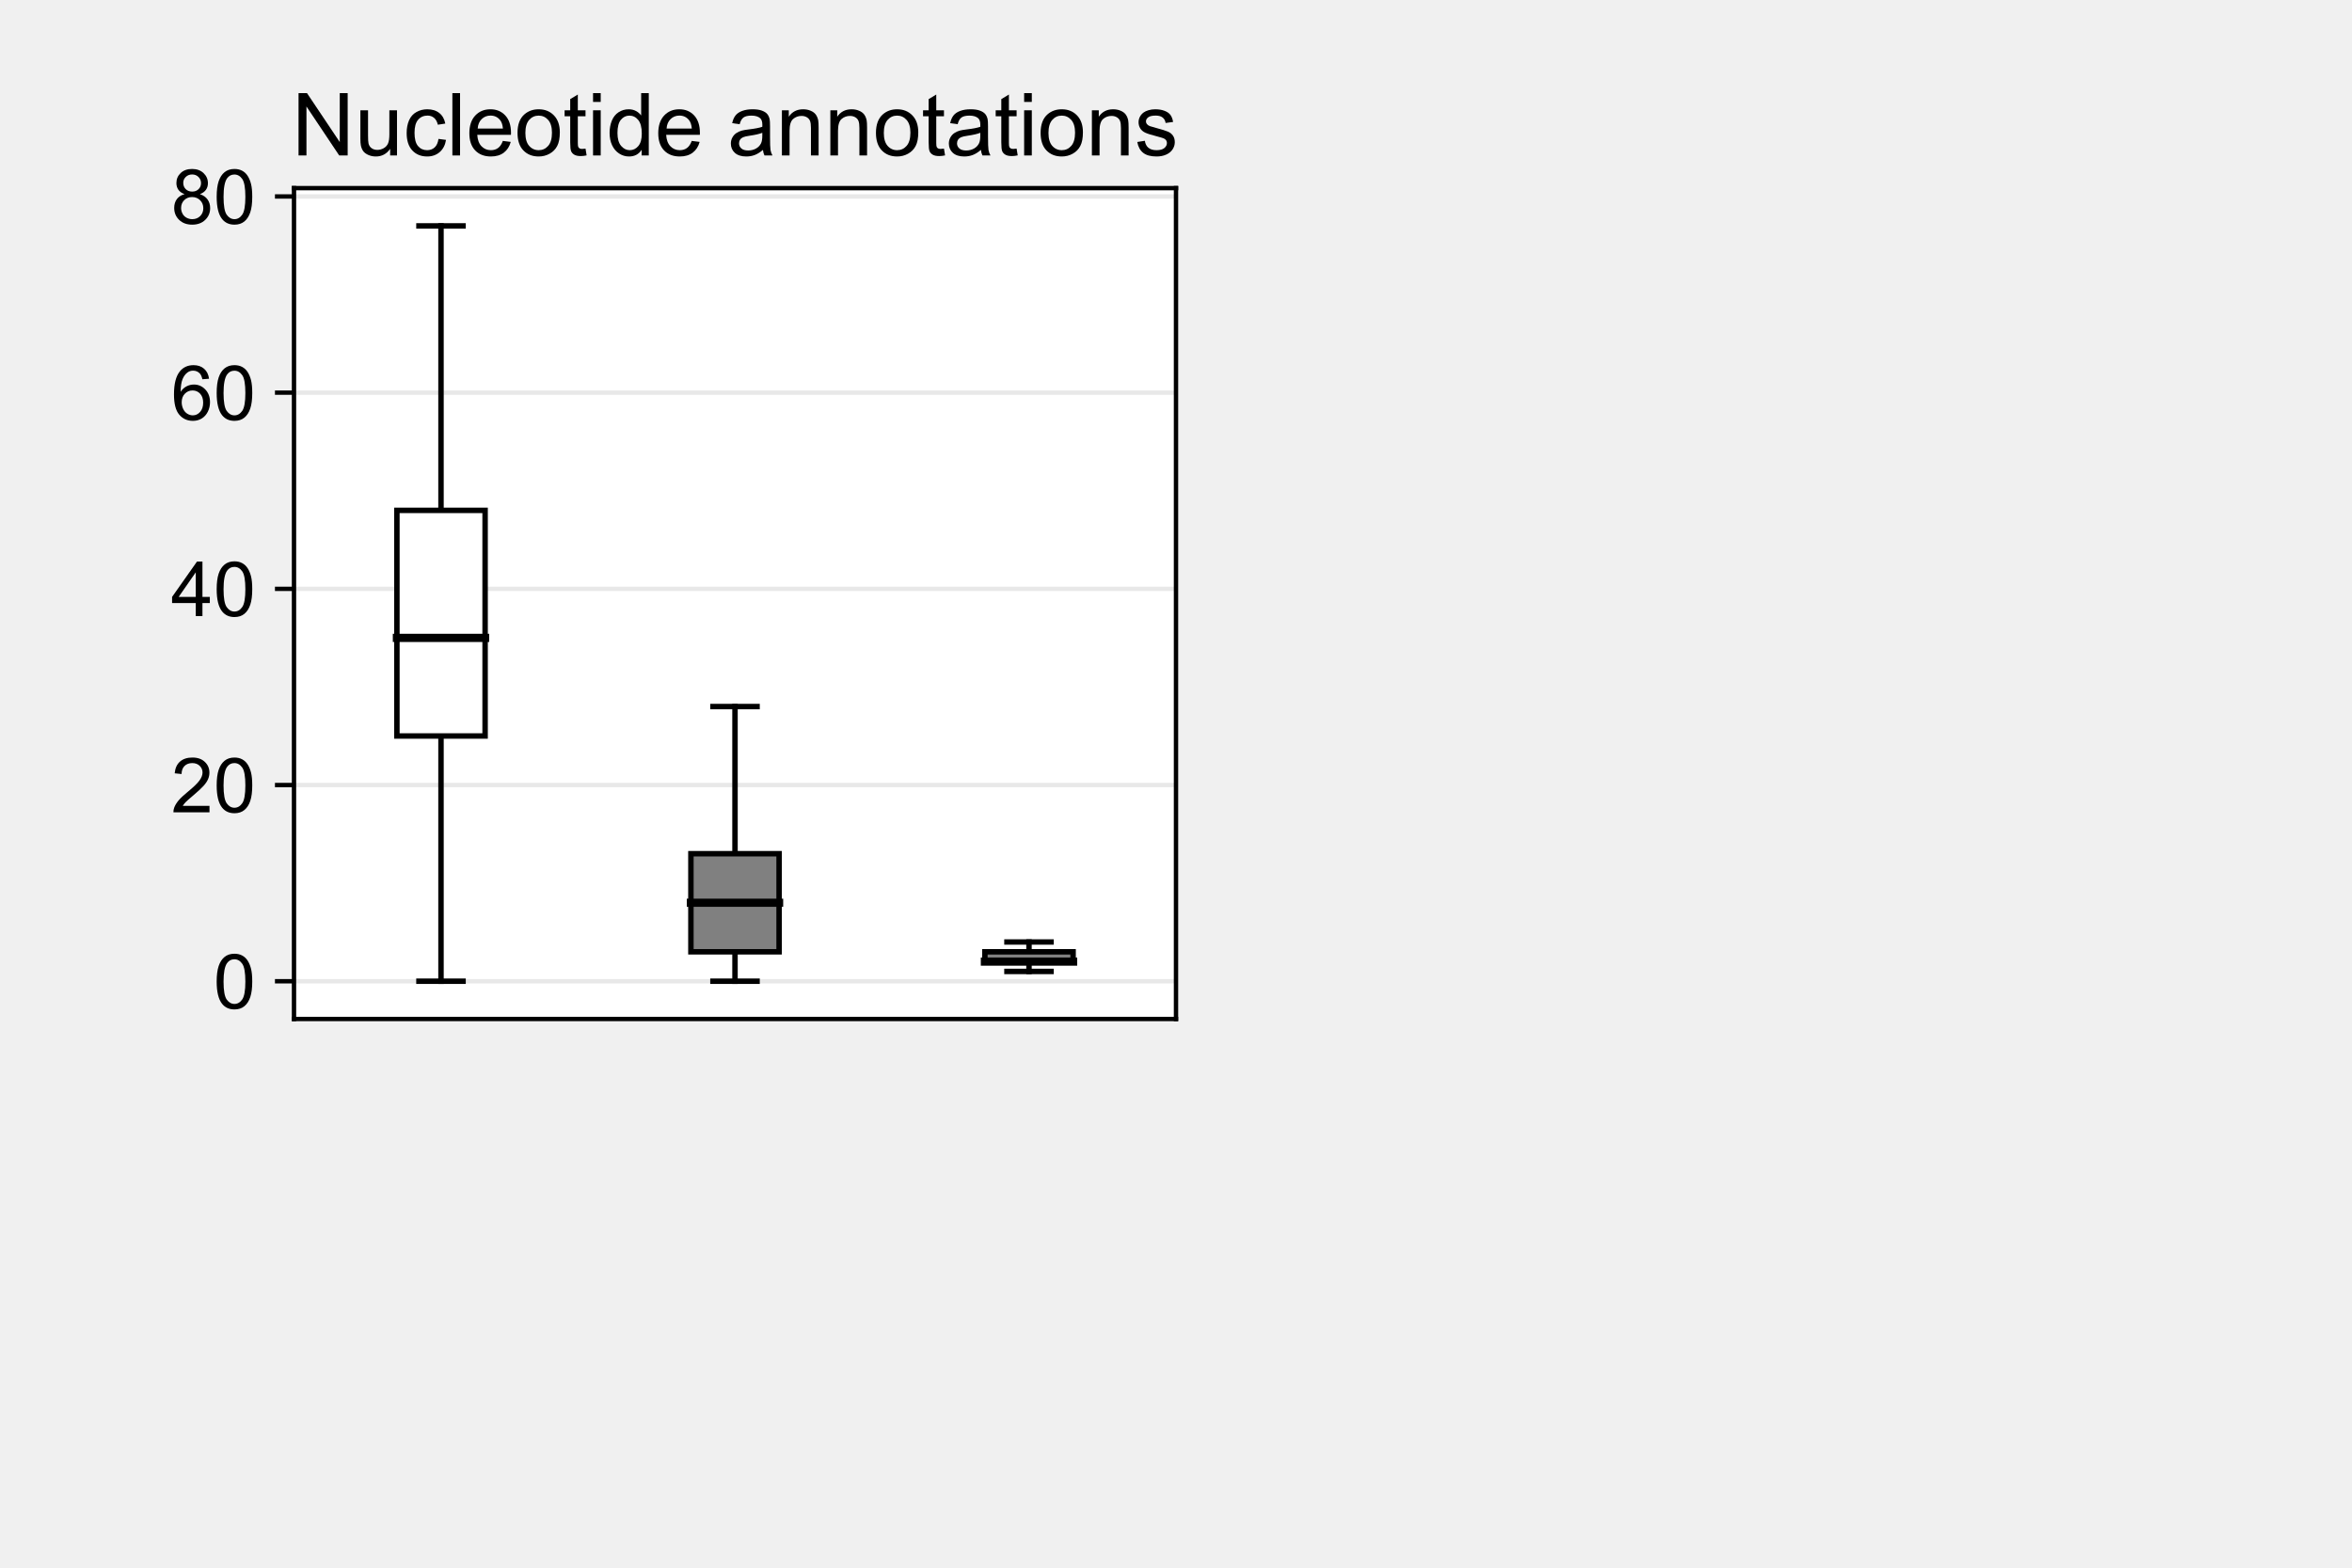
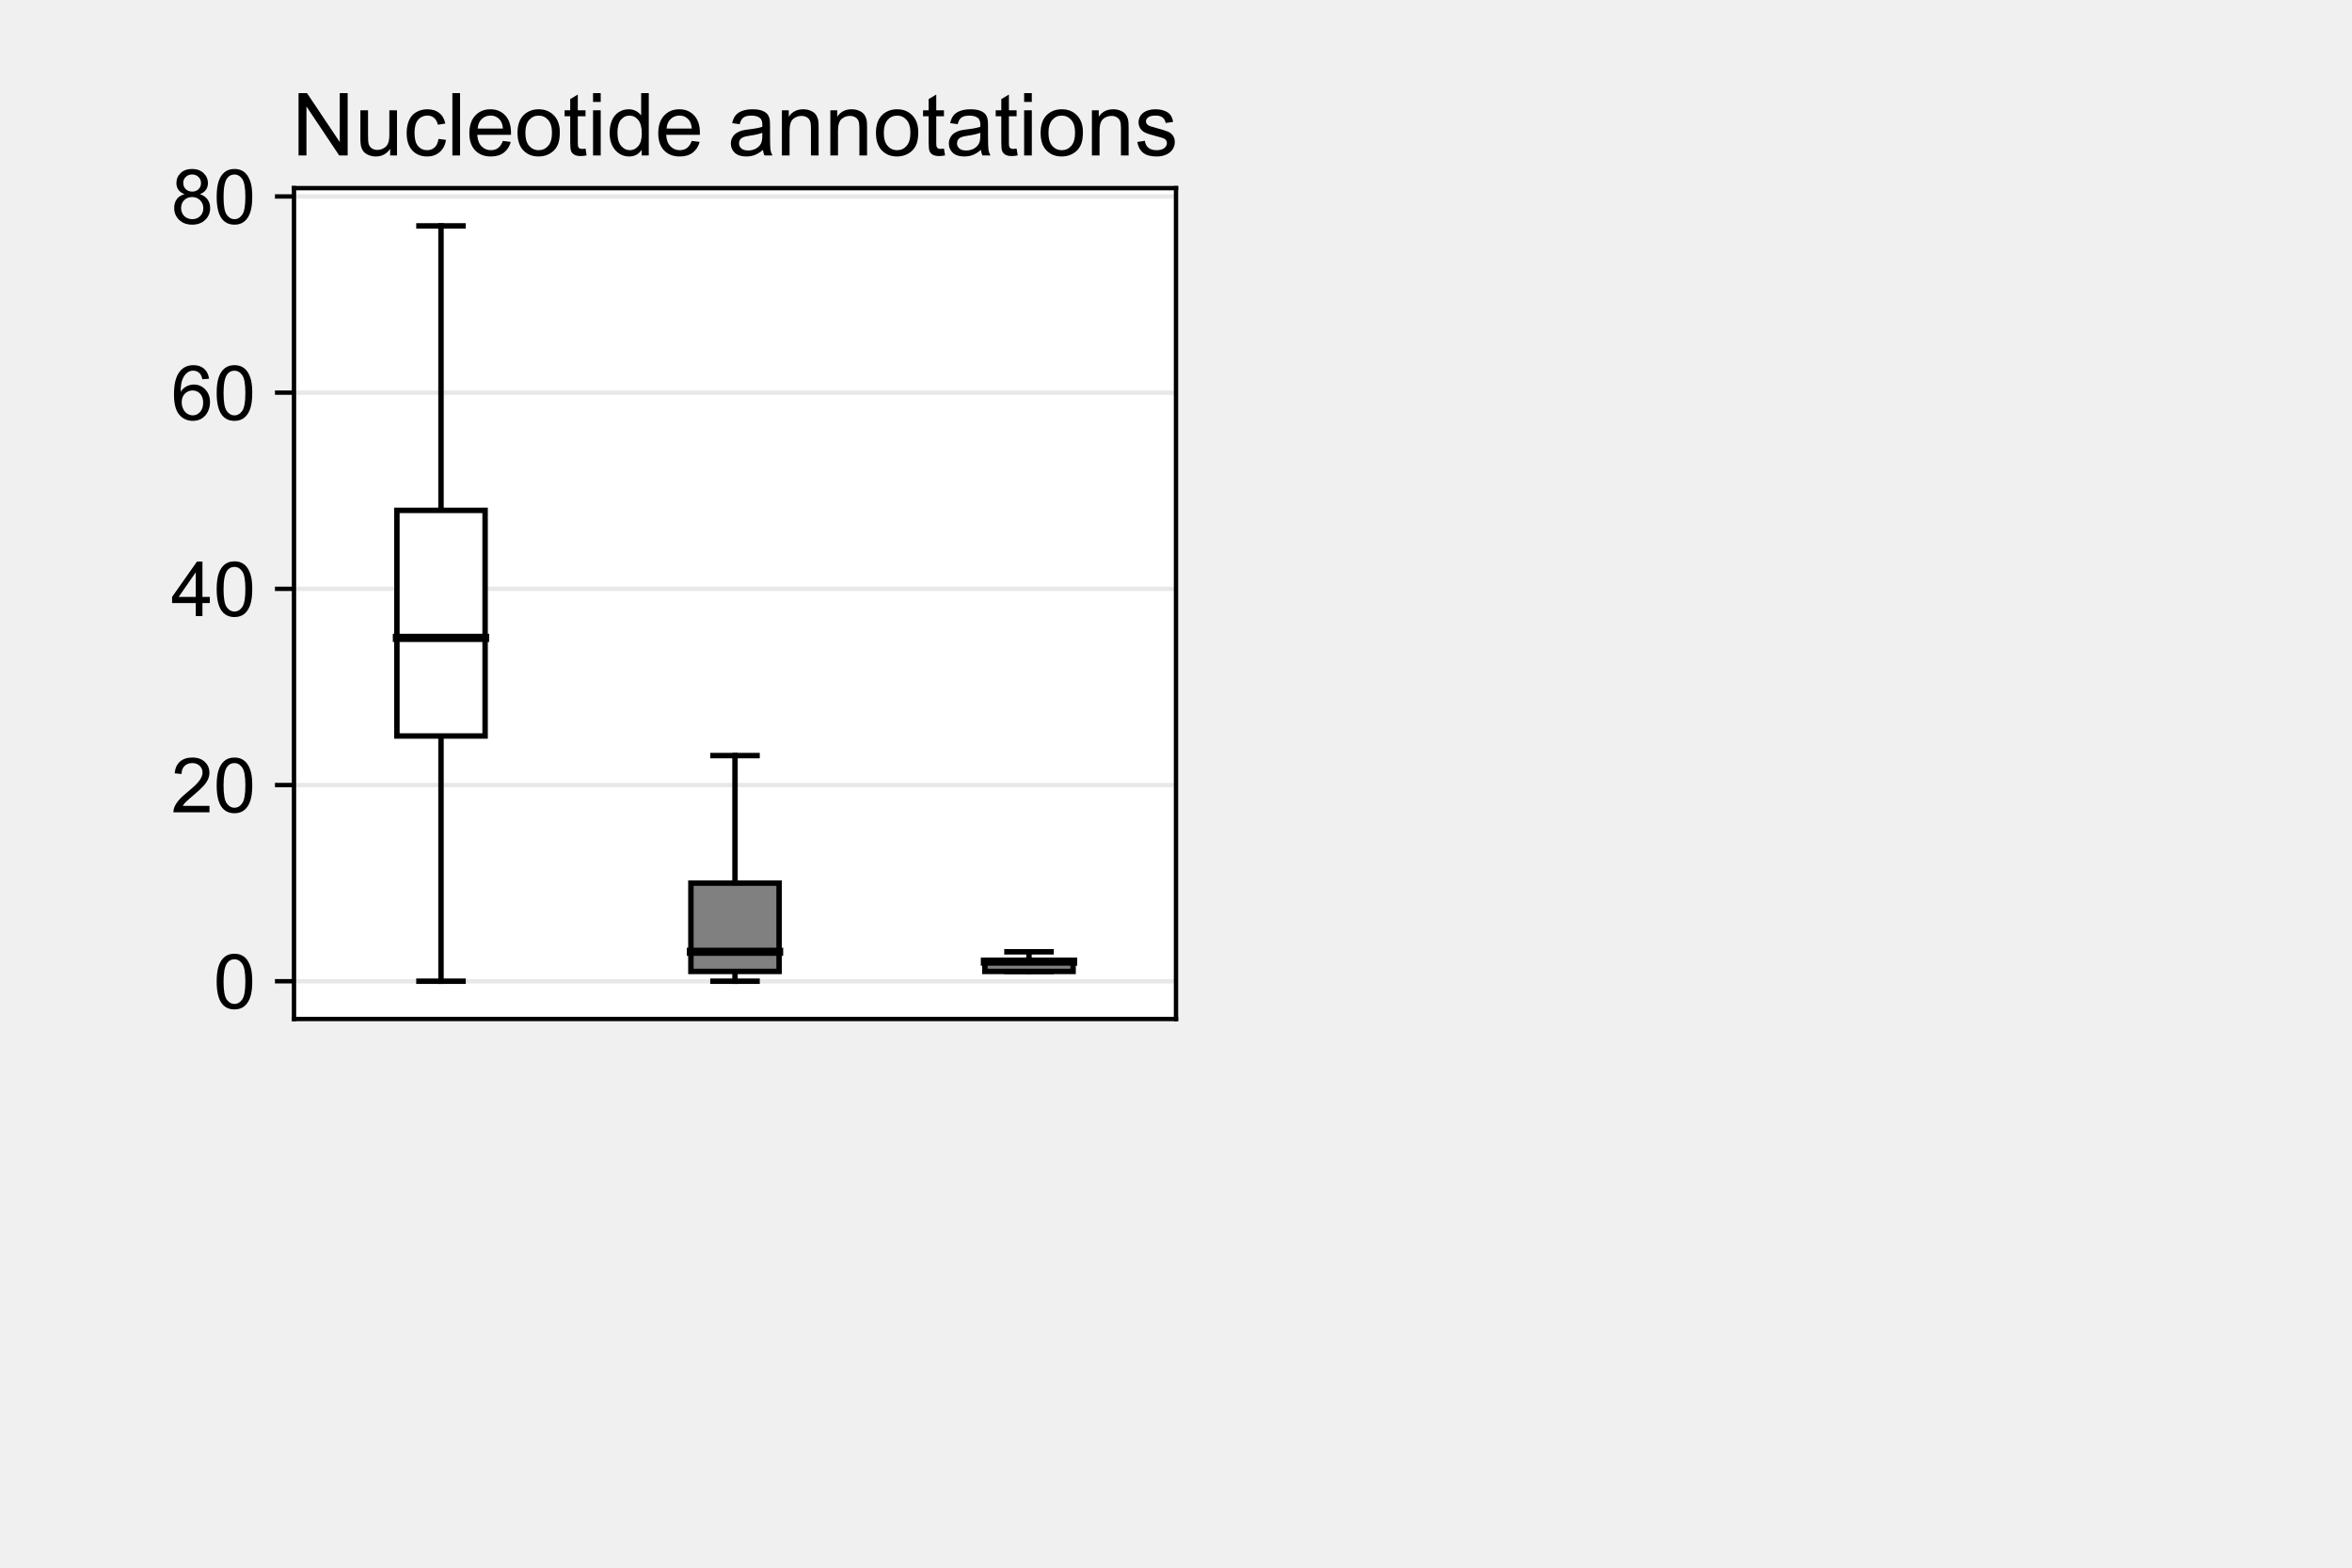
<svg xmlns="http://www.w3.org/2000/svg" xmlns:xlink="http://www.w3.org/1999/xlink" height="288pt" version="1.1" viewBox="0 0 432 288" width="432pt">
  <defs>
    <style type="text/css">*{stroke-linecap:butt;stroke-linejoin:round;}</style>
  </defs>
  <g id="figure_1">
    <g id="patch_1">
      <path d="M 0 288  L 432 288  L 432 0  L 0 0  z " style="fill:none;" />
    </g>
    <g id="axes_1">
      <g id="patch_2">
        <path d="M 54 187.2  L 216 187.2  L 216 34.56  L 54 34.56  z " style="fill:#ffffff;" />
      </g>
      <g id="matplotlib.axis_1">
        <g id="ytick_1">
          <g id="line2d_1">
-             <path clip-path="url(#pa47b171965)" d="M 54 180.262  L 216 180.262  " style="fill:none;stroke:#d3d3d3;stroke-linecap:square;stroke-opacity:0.5;stroke-width:0.8;" />
+             <path clip-path="url(#pe9d1d746b1)" d="M 54 180.262  L 216 180.262  " style="fill:none;stroke:#d3d3d3;stroke-linecap:square;stroke-opacity:0.5;stroke-width:0.8;" />
          </g>
          <g id="line2d_2">
            <defs>
-               <path d="M 0 0  L -3.5 0  " id="m16a229ba0d" style="stroke:#000000;stroke-width:0.8;" />
+               <path d="M 0 0  L -3.5 0  " id="m74e755e98b" style="stroke:#000000;stroke-width:0.8;" />
            </defs>
            <g>
-               <use style="stroke:#000000;stroke-width:0.8;" x="54" xlink:href="#m16a229ba0d" y="180.262" />
+               <use style="stroke:#000000;stroke-width:0.8;" x="54" xlink:href="#m74e755e98b" y="180.262" />
            </g>
          </g>
          <g id="text_1">
            <g transform="translate(39.21469 185.2723)scale(0.14 -0.14)">
              <defs>
                <path d="M 4.156 35.297  Q 4.156 48 6.766 55.734  Q 9.375 63.484 14.516 67.672  Q 19.672 71.875 27.484 71.875  Q 33.25 71.875 37.594 69.547  Q 41.938 67.234 44.766 62.859  Q 47.609 58.5 49.219 52.219  Q 50.828 45.953 50.828 35.297  Q 50.828 22.703 48.234 14.969  Q 45.656 7.234 40.5 3  Q 35.359 -1.219 27.484 -1.219  Q 17.141 -1.219 11.234 6.203  Q 4.156 15.141 4.156 35.297  z M 13.188 35.297  Q 13.188 17.672 17.312 11.828  Q 21.438 6 27.484 6  Q 33.547 6 37.672 11.859  Q 41.797 17.719 41.797 35.297  Q 41.797 52.984 37.672 58.781  Q 33.547 64.594 27.391 64.594  Q 21.344 64.594 17.719 59.469  Q 13.188 52.938 13.188 35.297  z " id="ArialMT-48" />
              </defs>
              <use xlink:href="#ArialMT-48" />
            </g>
          </g>
        </g>
        <g id="ytick_2">
          <g id="line2d_3">
-             <path clip-path="url(#pa47b171965)" d="M 54 144.219  L 216 144.219  " style="fill:none;stroke:#d3d3d3;stroke-linecap:square;stroke-opacity:0.5;stroke-width:0.8;" />
+             <path clip-path="url(#pe9d1d746b1)" d="M 54 144.219  L 216 144.219  " style="fill:none;stroke:#d3d3d3;stroke-linecap:square;stroke-opacity:0.5;stroke-width:0.8;" />
          </g>
          <g id="line2d_4">
            <g>
-               <use style="stroke:#000000;stroke-width:0.8;" x="54" xlink:href="#m16a229ba0d" y="144.219" />
+               <use style="stroke:#000000;stroke-width:0.8;" x="54" xlink:href="#m74e755e98b" y="144.219" />
            </g>
          </g>
          <g id="text_2">
            <g transform="translate(31.42938 149.2298)scale(0.14 -0.14)">
              <defs>
                <path d="M 50.344 8.453  L 50.344 0  L 3.031 0  Q 2.938 3.172 4.047 6.109  Q 5.859 10.938 9.828 15.625  Q 13.812 20.312 21.344 26.469  Q 33.016 36.031 37.109 41.625  Q 41.219 47.219 41.219 52.203  Q 41.219 57.422 37.469 61  Q 33.734 64.594 27.734 64.594  Q 21.391 64.594 17.578 60.781  Q 13.766 56.984 13.719 50.25  L 4.688 51.172  Q 5.609 61.281 11.656 66.578  Q 17.719 71.875 27.938 71.875  Q 38.234 71.875 44.234 66.156  Q 50.25 60.453 50.25 52  Q 50.25 47.703 48.484 43.547  Q 46.734 39.406 42.656 34.812  Q 38.578 30.219 29.109 22.219  Q 21.188 15.578 18.938 13.203  Q 16.703 10.844 15.234 8.453  z " id="ArialMT-50" />
              </defs>
              <use xlink:href="#ArialMT-50" />
              <use x="55.615" xlink:href="#ArialMT-48" />
            </g>
          </g>
        </g>
        <g id="ytick_3">
          <g id="line2d_5">
-             <path clip-path="url(#pa47b171965)" d="M 54 108.177  L 216 108.177  " style="fill:none;stroke:#d3d3d3;stroke-linecap:square;stroke-opacity:0.5;stroke-width:0.8;" />
+             <path clip-path="url(#pe9d1d746b1)" d="M 54 108.177  L 216 108.177  " style="fill:none;stroke:#d3d3d3;stroke-linecap:square;stroke-opacity:0.5;stroke-width:0.8;" />
          </g>
          <g id="line2d_6">
            <g>
-               <use style="stroke:#000000;stroke-width:0.8;" x="54" xlink:href="#m16a229ba0d" y="108.177" />
+               <use style="stroke:#000000;stroke-width:0.8;" x="54" xlink:href="#m74e755e98b" y="108.177" />
            </g>
          </g>
          <g id="text_3">
            <g transform="translate(31.42938 113.1873)scale(0.14 -0.14)">
              <defs>
                <path d="M 32.328 0  L 32.328 17.141  L 1.266 17.141  L 1.266 25.203  L 33.938 71.578  L 41.109 71.578  L 41.109 25.203  L 50.781 25.203  L 50.781 17.141  L 41.109 17.141  L 41.109 0  z M 32.328 25.203  L 32.328 57.469  L 9.906 25.203  z " id="ArialMT-52" />
              </defs>
              <use xlink:href="#ArialMT-52" />
              <use x="55.615" xlink:href="#ArialMT-48" />
            </g>
          </g>
        </g>
        <g id="ytick_4">
          <g id="line2d_7">
-             <path clip-path="url(#pa47b171965)" d="M 54 72.134  L 216 72.134  " style="fill:none;stroke:#d3d3d3;stroke-linecap:square;stroke-opacity:0.5;stroke-width:0.8;" />
+             <path clip-path="url(#pe9d1d746b1)" d="M 54 72.134  L 216 72.134  " style="fill:none;stroke:#d3d3d3;stroke-linecap:square;stroke-opacity:0.5;stroke-width:0.8;" />
          </g>
          <g id="line2d_8">
            <g>
-               <use style="stroke:#000000;stroke-width:0.8;" x="54" xlink:href="#m16a229ba0d" y="72.134" />
+               <use style="stroke:#000000;stroke-width:0.8;" x="54" xlink:href="#m74e755e98b" y="72.134" />
            </g>
          </g>
          <g id="text_4">
            <g transform="translate(31.42938 77.14478)scale(0.14 -0.14)">
              <defs>
                <path d="M 49.75 54.047  L 41.016 53.375  Q 39.844 58.547 37.703 60.891  Q 34.125 64.656 28.906 64.656  Q 24.703 64.656 21.531 62.312  Q 17.391 59.281 14.984 53.469  Q 12.594 47.656 12.5 36.922  Q 15.672 41.75 20.266 44.094  Q 24.859 46.438 29.891 46.438  Q 38.672 46.438 44.844 39.969  Q 51.031 33.5 51.031 23.25  Q 51.031 16.5 48.125 10.719  Q 45.219 4.938 40.141 1.859  Q 35.062 -1.219 28.609 -1.219  Q 17.625 -1.219 10.688 6.859  Q 3.766 14.938 3.766 33.5  Q 3.766 54.25 11.422 63.672  Q 18.109 71.875 29.438 71.875  Q 37.891 71.875 43.281 67.141  Q 48.688 62.406 49.75 54.047  z M 13.875 23.188  Q 13.875 18.656 15.797 14.5  Q 17.719 10.359 21.188 8.172  Q 24.656 6 28.469 6  Q 34.031 6 38.031 10.484  Q 42.047 14.984 42.047 22.703  Q 42.047 30.125 38.078 34.391  Q 34.125 38.672 28.125 38.672  Q 22.172 38.672 18.016 34.391  Q 13.875 30.125 13.875 23.188  z " id="ArialMT-54" />
              </defs>
              <use xlink:href="#ArialMT-54" />
              <use x="55.615" xlink:href="#ArialMT-48" />
            </g>
          </g>
        </g>
        <g id="ytick_5">
          <g id="line2d_9">
-             <path clip-path="url(#pa47b171965)" d="M 54 36.092  L 216 36.092  " style="fill:none;stroke:#d3d3d3;stroke-linecap:square;stroke-opacity:0.5;stroke-width:0.8;" />
+             <path clip-path="url(#pe9d1d746b1)" d="M 54 36.092  L 216 36.092  " style="fill:none;stroke:#d3d3d3;stroke-linecap:square;stroke-opacity:0.5;stroke-width:0.8;" />
          </g>
          <g id="line2d_10">
            <g>
-               <use style="stroke:#000000;stroke-width:0.8;" x="54" xlink:href="#m16a229ba0d" y="36.092" />
+               <use style="stroke:#000000;stroke-width:0.8;" x="54" xlink:href="#m74e755e98b" y="36.092" />
            </g>
          </g>
          <g id="text_5">
            <g transform="translate(31.42938 41.10227)scale(0.14 -0.14)">
              <defs>
                <path d="M 17.672 38.812  Q 12.203 40.828 9.562 44.531  Q 6.938 48.25 6.938 53.422  Q 6.938 61.234 12.547 66.547  Q 18.172 71.875 27.484 71.875  Q 36.859 71.875 42.578 66.422  Q 48.297 60.984 48.297 53.172  Q 48.297 48.188 45.672 44.5  Q 43.062 40.828 37.75 38.812  Q 44.344 36.672 47.781 31.875  Q 51.219 27.094 51.219 20.453  Q 51.219 11.281 44.719 5.031  Q 38.234 -1.219 27.641 -1.219  Q 17.047 -1.219 10.547 5.047  Q 4.047 11.328 4.047 20.703  Q 4.047 27.688 7.594 32.391  Q 11.141 37.109 17.672 38.812  z M 15.922 53.719  Q 15.922 48.641 19.188 45.406  Q 22.469 42.188 27.688 42.188  Q 32.766 42.188 36.016 45.375  Q 39.266 48.578 39.266 53.219  Q 39.266 58.062 35.906 61.359  Q 32.562 64.656 27.594 64.656  Q 22.562 64.656 19.234 61.422  Q 15.922 58.203 15.922 53.719  z M 13.094 20.656  Q 13.094 16.891 14.875 13.375  Q 16.656 9.859 20.172 7.922  Q 23.688 6 27.734 6  Q 34.031 6 38.125 10.047  Q 42.234 14.109 42.234 20.359  Q 42.234 26.703 38.016 30.859  Q 33.797 35.016 27.438 35.016  Q 21.234 35.016 17.156 30.906  Q 13.094 26.812 13.094 20.656  z " id="ArialMT-56" />
              </defs>
              <use xlink:href="#ArialMT-56" />
              <use x="55.615" xlink:href="#ArialMT-48" />
            </g>
          </g>
        </g>
      </g>
      <g id="line2d_11">
-         <path clip-path="url(#pa47b171965)" d="M 81 135.209  L 81 180.262  " style="fill:none;stroke:#000000;stroke-linecap:square;" />
+         <path clip-path="url(#pe9d1d746b1)" d="M 81 135.209  L 81 180.262  " style="fill:none;stroke:#000000;stroke-linecap:square;" />
      </g>
      <g id="line2d_12">
-         <path clip-path="url(#pa47b171965)" d="M 81 93.76  L 81 41.498  " style="fill:none;stroke:#000000;stroke-linecap:square;" />
+         <path clip-path="url(#pe9d1d746b1)" d="M 81 93.76  L 81 41.498  " style="fill:none;stroke:#000000;stroke-linecap:square;" />
      </g>
      <g id="line2d_13">
-         <path clip-path="url(#pa47b171965)" d="M 76.95 180.262  L 85.05 180.262  " style="fill:none;stroke:#000000;stroke-linecap:square;" />
+         <path clip-path="url(#pe9d1d746b1)" d="M 76.95 180.262  L 85.05 180.262  " style="fill:none;stroke:#000000;stroke-linecap:square;" />
      </g>
      <g id="line2d_14">
-         <path clip-path="url(#pa47b171965)" d="M 76.95 41.498  L 85.05 41.498  " style="fill:none;stroke:#000000;stroke-linecap:square;" />
+         <path clip-path="url(#pe9d1d746b1)" d="M 76.95 41.498  L 85.05 41.498  " style="fill:none;stroke:#000000;stroke-linecap:square;" />
      </g>
      <g id="line2d_15">
-         <path clip-path="url(#pa47b171965)" d="M 135 174.855  L 135 180.262  " style="fill:none;stroke:#000000;stroke-linecap:square;" />
+         <path clip-path="url(#pe9d1d746b1)" d="M 135 178.46  L 135 180.262  " style="fill:none;stroke:#000000;stroke-linecap:square;" />
      </g>
      <g id="line2d_16">
-         <path clip-path="url(#pa47b171965)" d="M 135 156.834  L 135 129.802  " style="fill:none;stroke:#000000;stroke-linecap:square;" />
+         <path clip-path="url(#pe9d1d746b1)" d="M 135 162.241  L 135 138.813  " style="fill:none;stroke:#000000;stroke-linecap:square;" />
      </g>
      <g id="line2d_17">
-         <path clip-path="url(#pa47b171965)" d="M 130.95 180.262  L 139.05 180.262  " style="fill:none;stroke:#000000;stroke-linecap:square;" />
+         <path clip-path="url(#pe9d1d746b1)" d="M 130.95 180.262  L 139.05 180.262  " style="fill:none;stroke:#000000;stroke-linecap:square;" />
      </g>
      <g id="line2d_18">
-         <path clip-path="url(#pa47b171965)" d="M 130.95 129.802  L 139.05 129.802  " style="fill:none;stroke:#000000;stroke-linecap:square;" />
+         <path clip-path="url(#pe9d1d746b1)" d="M 130.95 138.813  L 139.05 138.813  " style="fill:none;stroke:#000000;stroke-linecap:square;" />
      </g>
      <g id="line2d_19">
-         <path clip-path="url(#pa47b171965)" d="M 189 176.658  L 189 178.46  " style="fill:none;stroke:#000000;stroke-linecap:square;" />
+         <path clip-path="url(#pe9d1d746b1)" d="M 189 178.46  L 189 178.46  " style="fill:none;stroke:#000000;stroke-linecap:square;" />
      </g>
      <g id="line2d_20">
-         <path clip-path="url(#pa47b171965)" d="M 189 174.855  L 189 173.053  " style="fill:none;stroke:#000000;stroke-linecap:square;" />
+         <path clip-path="url(#pe9d1d746b1)" d="M 189 176.658  L 189 174.855  " style="fill:none;stroke:#000000;stroke-linecap:square;" />
      </g>
      <g id="line2d_21">
-         <path clip-path="url(#pa47b171965)" d="M 184.95 178.46  L 193.05 178.46  " style="fill:none;stroke:#000000;stroke-linecap:square;" />
+         <path clip-path="url(#pe9d1d746b1)" d="M 184.95 178.46  L 193.05 178.46  " style="fill:none;stroke:#000000;stroke-linecap:square;" />
      </g>
      <g id="line2d_22">
-         <path clip-path="url(#pa47b171965)" d="M 184.95 173.053  L 193.05 173.053  " style="fill:none;stroke:#000000;stroke-linecap:square;" />
+         <path clip-path="url(#pe9d1d746b1)" d="M 184.95 174.855  L 193.05 174.855  " style="fill:none;stroke:#000000;stroke-linecap:square;" />
      </g>
      <g id="patch_3">
-         <path clip-path="url(#pa47b171965)" d="M 72.9 135.209  L 89.1 135.209  L 89.1 93.76  L 72.9 93.76  L 72.9 135.209  z " style="fill:#ffffff;stroke:#000000;stroke-linejoin:miter;" />
+         <path clip-path="url(#pe9d1d746b1)" d="M 72.9 135.209  L 89.1 135.209  L 89.1 93.76  L 72.9 93.76  L 72.9 135.209  z " style="fill:#ffffff;stroke:#000000;stroke-linejoin:miter;" />
      </g>
      <g id="patch_4">
-         <path clip-path="url(#pa47b171965)" d="M 126.9 174.855  L 143.1 174.855  L 143.1 156.834  L 126.9 156.834  L 126.9 174.855  z " style="fill:#808080;stroke:#000000;stroke-linejoin:miter;" />
+         <path clip-path="url(#pe9d1d746b1)" d="M 126.9 178.46  L 143.1 178.46  L 143.1 162.241  L 126.9 162.241  L 126.9 178.46  z " style="fill:#808080;stroke:#000000;stroke-linejoin:miter;" />
      </g>
      <g id="patch_5">
-         <path clip-path="url(#pa47b171965)" d="M 180.9 176.658  L 197.1 176.658  L 197.1 174.855  L 180.9 174.855  L 180.9 176.658  z " style="fill:#808080;stroke:#000000;stroke-linejoin:miter;" />
+         <path clip-path="url(#pe9d1d746b1)" d="M 180.9 178.46  L 197.1 178.46  L 197.1 176.658  L 180.9 176.658  L 180.9 178.46  z " style="fill:#808080;stroke:#000000;stroke-linejoin:miter;" />
      </g>
      <g id="line2d_23">
-         <path clip-path="url(#pa47b171965)" d="M 72.9 117.187  L 89.1 117.187  " style="fill:none;stroke:#000000;stroke-linecap:square;stroke-width:1.5;" />
+         <path clip-path="url(#pe9d1d746b1)" d="M 72.9 117.187  L 89.1 117.187  " style="fill:none;stroke:#000000;stroke-linecap:square;stroke-width:1.5;" />
      </g>
      <g id="line2d_24">
-         <path clip-path="url(#pa47b171965)" d="M 126.9 165.845  L 143.1 165.845  " style="fill:none;stroke:#000000;stroke-linecap:square;stroke-width:1.5;" />
+         <path clip-path="url(#pe9d1d746b1)" d="M 126.9 174.855  L 143.1 174.855  " style="fill:none;stroke:#000000;stroke-linecap:square;stroke-width:1.5;" />
      </g>
      <g id="line2d_25">
-         <path clip-path="url(#pa47b171965)" d="M 180.9 176.658  L 197.1 176.658  " style="fill:none;stroke:#000000;stroke-linecap:square;stroke-width:1.5;" />
+         <path clip-path="url(#pe9d1d746b1)" d="M 180.9 176.658  L 197.1 176.658  " style="fill:none;stroke:#000000;stroke-linecap:square;stroke-width:1.5;" />
      </g>
      <g id="patch_6">
        <path d="M 54 187.2  L 54 34.56  " style="fill:none;stroke:#000000;stroke-linecap:square;stroke-linejoin:miter;stroke-width:0.8;" />
      </g>
      <g id="patch_7">
        <path d="M 216 187.2  L 216 34.56  " style="fill:none;stroke:#000000;stroke-linecap:square;stroke-linejoin:miter;stroke-width:0.8;" />
      </g>
      <g id="patch_8">
        <path d="M 54 187.2  L 216 187.2  " style="fill:none;stroke:#000000;stroke-linecap:square;stroke-linejoin:miter;stroke-width:0.8;" />
      </g>
      <g id="patch_9">
        <path d="M 54 34.56  L 216 34.56  " style="fill:none;stroke:#000000;stroke-linecap:square;stroke-linejoin:miter;stroke-width:0.8;" />
      </g>
      <g id="text_6">
        <g transform="translate(53.615 28.56)scale(0.16 -0.16)">
          <defs>
            <path d="M 7.625 0  L 7.625 71.578  L 17.328 71.578  L 54.938 15.375  L 54.938 71.578  L 64.016 71.578  L 64.016 0  L 54.297 0  L 16.703 56.25  L 16.703 0  z " id="ArialMT-78" />
            <path d="M 40.578 0  L 40.578 7.625  Q 34.516 -1.172 24.125 -1.172  Q 19.531 -1.172 15.547 0.578  Q 11.578 2.344 9.641 5  Q 7.719 7.672 6.938 11.531  Q 6.391 14.109 6.391 19.734  L 6.391 51.859  L 15.188 51.859  L 15.188 23.094  Q 15.188 16.219 15.719 13.812  Q 16.547 10.359 19.234 8.375  Q 21.922 6.391 25.875 6.391  Q 29.828 6.391 33.297 8.422  Q 36.766 10.453 38.203 13.938  Q 39.656 17.438 39.656 24.078  L 39.656 51.859  L 48.438 51.859  L 48.438 0  z " id="ArialMT-117" />
            <path d="M 40.438 19  L 49.078 17.875  Q 47.656 8.938 41.812 3.875  Q 35.984 -1.172 27.484 -1.172  Q 16.844 -1.172 10.375 5.781  Q 3.906 12.75 3.906 25.734  Q 3.906 34.125 6.688 40.422  Q 9.469 46.734 15.156 49.875  Q 20.844 53.031 27.547 53.031  Q 35.984 53.031 41.359 48.75  Q 46.734 44.484 48.25 36.625  L 39.703 35.297  Q 38.484 40.531 35.375 43.156  Q 32.281 45.797 27.875 45.797  Q 21.234 45.797 17.078 41.031  Q 12.938 36.281 12.938 25.984  Q 12.938 15.531 16.938 10.797  Q 20.953 6.062 27.391 6.062  Q 32.562 6.062 36.031 9.234  Q 39.5 12.406 40.438 19  z " id="ArialMT-99" />
            <path d="M 6.391 0  L 6.391 71.578  L 15.188 71.578  L 15.188 0  z " id="ArialMT-108" />
            <path d="M 42.094 16.703  L 51.172 15.578  Q 49.031 7.625 43.219 3.219  Q 37.406 -1.172 28.375 -1.172  Q 17 -1.172 10.328 5.828  Q 3.656 12.844 3.656 25.484  Q 3.656 38.578 10.391 45.797  Q 17.141 53.031 27.875 53.031  Q 38.281 53.031 44.875 45.953  Q 51.469 38.875 51.469 26.031  Q 51.469 25.25 51.422 23.688  L 12.75 23.688  Q 13.234 15.141 17.578 10.594  Q 21.922 6.062 28.422 6.062  Q 33.25 6.062 36.672 8.594  Q 40.094 11.141 42.094 16.703  z M 13.234 30.906  L 42.188 30.906  Q 41.609 37.453 38.875 40.719  Q 34.672 45.797 27.984 45.797  Q 21.922 45.797 17.797 41.75  Q 13.672 37.703 13.234 30.906  z " id="ArialMT-101" />
            <path d="M 3.328 25.922  Q 3.328 40.328 11.328 47.266  Q 18.016 53.031 27.641 53.031  Q 38.328 53.031 45.109 46.016  Q 51.906 39.016 51.906 26.656  Q 51.906 16.656 48.906 10.906  Q 45.906 5.172 40.156 2  Q 34.422 -1.172 27.641 -1.172  Q 16.75 -1.172 10.031 5.812  Q 3.328 12.797 3.328 25.922  z M 12.359 25.922  Q 12.359 15.969 16.703 11.016  Q 21.047 6.062 27.641 6.062  Q 34.188 6.062 38.531 11.031  Q 42.875 16.016 42.875 26.219  Q 42.875 35.844 38.5 40.797  Q 34.125 45.75 27.641 45.75  Q 21.047 45.75 16.703 40.812  Q 12.359 35.891 12.359 25.922  z " id="ArialMT-111" />
            <path d="M 25.781 7.859  L 27.047 0.094  Q 23.344 -0.688 20.406 -0.688  Q 15.625 -0.688 12.984 0.828  Q 10.359 2.344 9.281 4.812  Q 8.203 7.281 8.203 15.188  L 8.203 45.016  L 1.766 45.016  L 1.766 51.859  L 8.203 51.859  L 8.203 64.703  L 16.938 69.969  L 16.938 51.859  L 25.781 51.859  L 25.781 45.016  L 16.938 45.016  L 16.938 14.703  Q 16.938 10.938 17.406 9.859  Q 17.875 8.797 18.922 8.156  Q 19.969 7.516 21.922 7.516  Q 23.391 7.516 25.781 7.859  z " id="ArialMT-116" />
            <path d="M 6.641 61.469  L 6.641 71.578  L 15.438 71.578  L 15.438 61.469  z M 6.641 0  L 6.641 51.859  L 15.438 51.859  L 15.438 0  z " id="ArialMT-105" />
            <path d="M 40.234 0  L 40.234 6.547  Q 35.297 -1.172 25.734 -1.172  Q 19.531 -1.172 14.328 2.25  Q 9.125 5.672 6.266 11.797  Q 3.422 17.922 3.422 25.875  Q 3.422 33.641 6 39.969  Q 8.594 46.297 13.766 49.656  Q 18.953 53.031 25.344 53.031  Q 30.031 53.031 33.688 51.047  Q 37.359 49.078 39.656 45.906  L 39.656 71.578  L 48.391 71.578  L 48.391 0  z M 12.453 25.875  Q 12.453 15.922 16.641 10.984  Q 20.844 6.062 26.562 6.062  Q 32.328 6.062 36.344 10.766  Q 40.375 15.484 40.375 25.141  Q 40.375 35.797 36.266 40.766  Q 32.172 45.75 26.172 45.75  Q 20.312 45.75 16.375 40.969  Q 12.453 36.188 12.453 25.875  z " id="ArialMT-100" />
            <path id="ArialMT-32" />
            <path d="M 40.438 6.391  Q 35.547 2.25 31.031 0.531  Q 26.516 -1.172 21.344 -1.172  Q 12.797 -1.172 8.203 3  Q 3.609 7.172 3.609 13.672  Q 3.609 17.484 5.344 20.625  Q 7.078 23.781 9.891 25.688  Q 12.703 27.594 16.219 28.562  Q 18.797 29.25 24.031 29.891  Q 34.672 31.156 39.703 32.906  Q 39.75 34.719 39.75 35.203  Q 39.75 40.578 37.25 42.781  Q 33.891 45.75 27.25 45.75  Q 21.047 45.75 18.094 43.578  Q 15.141 41.406 13.719 35.891  L 5.125 37.062  Q 6.297 42.578 8.984 45.969  Q 11.672 49.359 16.75 51.188  Q 21.828 53.031 28.516 53.031  Q 35.156 53.031 39.297 51.469  Q 43.453 49.906 45.406 47.531  Q 47.359 45.172 48.141 41.547  Q 48.578 39.312 48.578 33.453  L 48.578 21.734  Q 48.578 9.469 49.141 6.219  Q 49.703 2.984 51.375 0  L 42.188 0  Q 40.828 2.734 40.438 6.391  z M 39.703 26.031  Q 34.906 24.078 25.344 22.703  Q 19.922 21.922 17.672 20.938  Q 15.438 19.969 14.203 18.094  Q 12.984 16.219 12.984 13.922  Q 12.984 10.406 15.641 8.062  Q 18.312 5.719 23.438 5.719  Q 28.516 5.719 32.469 7.938  Q 36.422 10.156 38.281 14.016  Q 39.703 17 39.703 22.797  z " id="ArialMT-97" />
            <path d="M 6.594 0  L 6.594 51.859  L 14.5 51.859  L 14.5 44.484  Q 20.219 53.031 31 53.031  Q 35.688 53.031 39.625 51.344  Q 43.562 49.656 45.516 46.922  Q 47.469 44.188 48.25 40.438  Q 48.734 37.984 48.734 31.891  L 48.734 0  L 39.938 0  L 39.938 31.547  Q 39.938 36.922 38.906 39.578  Q 37.891 42.234 35.281 43.812  Q 32.672 45.406 29.156 45.406  Q 23.531 45.406 19.453 41.844  Q 15.375 38.281 15.375 28.328  L 15.375 0  z " id="ArialMT-110" />
            <path d="M 3.078 15.484  L 11.766 16.844  Q 12.5 11.625 15.844 8.844  Q 19.188 6.062 25.203 6.062  Q 31.25 6.062 34.172 8.516  Q 37.109 10.984 37.109 14.312  Q 37.109 17.281 34.516 19  Q 32.719 20.172 25.531 21.969  Q 15.875 24.422 12.141 26.203  Q 8.406 27.984 6.469 31.125  Q 4.547 34.281 4.547 38.094  Q 4.547 41.547 6.125 44.5  Q 7.719 47.469 10.453 49.422  Q 12.5 50.922 16.031 51.969  Q 19.578 53.031 23.641 53.031  Q 29.734 53.031 34.344 51.266  Q 38.969 49.516 41.156 46.5  Q 43.359 43.5 44.188 38.484  L 35.594 37.312  Q 35.016 41.312 32.203 43.547  Q 29.391 45.797 24.266 45.797  Q 18.219 45.797 15.625 43.797  Q 13.031 41.797 13.031 39.109  Q 13.031 37.406 14.109 36.031  Q 15.188 34.625 17.484 33.688  Q 18.797 33.203 25.25 31.453  Q 34.578 28.953 38.25 27.359  Q 41.938 25.781 44.031 22.75  Q 46.141 19.734 46.141 15.234  Q 46.141 10.844 43.578 6.953  Q 41.016 3.078 36.172 0.953  Q 31.344 -1.172 25.25 -1.172  Q 15.141 -1.172 9.844 3.031  Q 4.547 7.234 3.078 15.484  z " id="ArialMT-115" />
          </defs>
          <use xlink:href="#ArialMT-78" />
          <use x="72.217" xlink:href="#ArialMT-117" />
          <use x="127.832" xlink:href="#ArialMT-99" />
          <use x="177.832" xlink:href="#ArialMT-108" />
          <use x="200.049" xlink:href="#ArialMT-101" />
          <use x="255.664" xlink:href="#ArialMT-111" />
          <use x="311.279" xlink:href="#ArialMT-116" />
          <use x="339.062" xlink:href="#ArialMT-105" />
          <use x="361.279" xlink:href="#ArialMT-100" />
          <use x="416.895" xlink:href="#ArialMT-101" />
          <use x="472.51" xlink:href="#ArialMT-32" />
          <use x="500.293" xlink:href="#ArialMT-97" />
          <use x="555.908" xlink:href="#ArialMT-110" />
          <use x="611.523" xlink:href="#ArialMT-110" />
          <use x="667.139" xlink:href="#ArialMT-111" />
          <use x="722.754" xlink:href="#ArialMT-116" />
          <use x="750.537" xlink:href="#ArialMT-97" />
          <use x="806.152" xlink:href="#ArialMT-116" />
          <use x="833.936" xlink:href="#ArialMT-105" />
          <use x="856.152" xlink:href="#ArialMT-111" />
          <use x="911.768" xlink:href="#ArialMT-110" />
          <use x="967.383" xlink:href="#ArialMT-115" />
        </g>
      </g>
    </g>
  </g>
  <defs>
-     <clipPath id="pa47b171965">
+     <clipPath id="pe9d1d746b1">
      <rect height="152.64" width="162" x="54" y="34.56" />
    </clipPath>
  </defs>
</svg>
